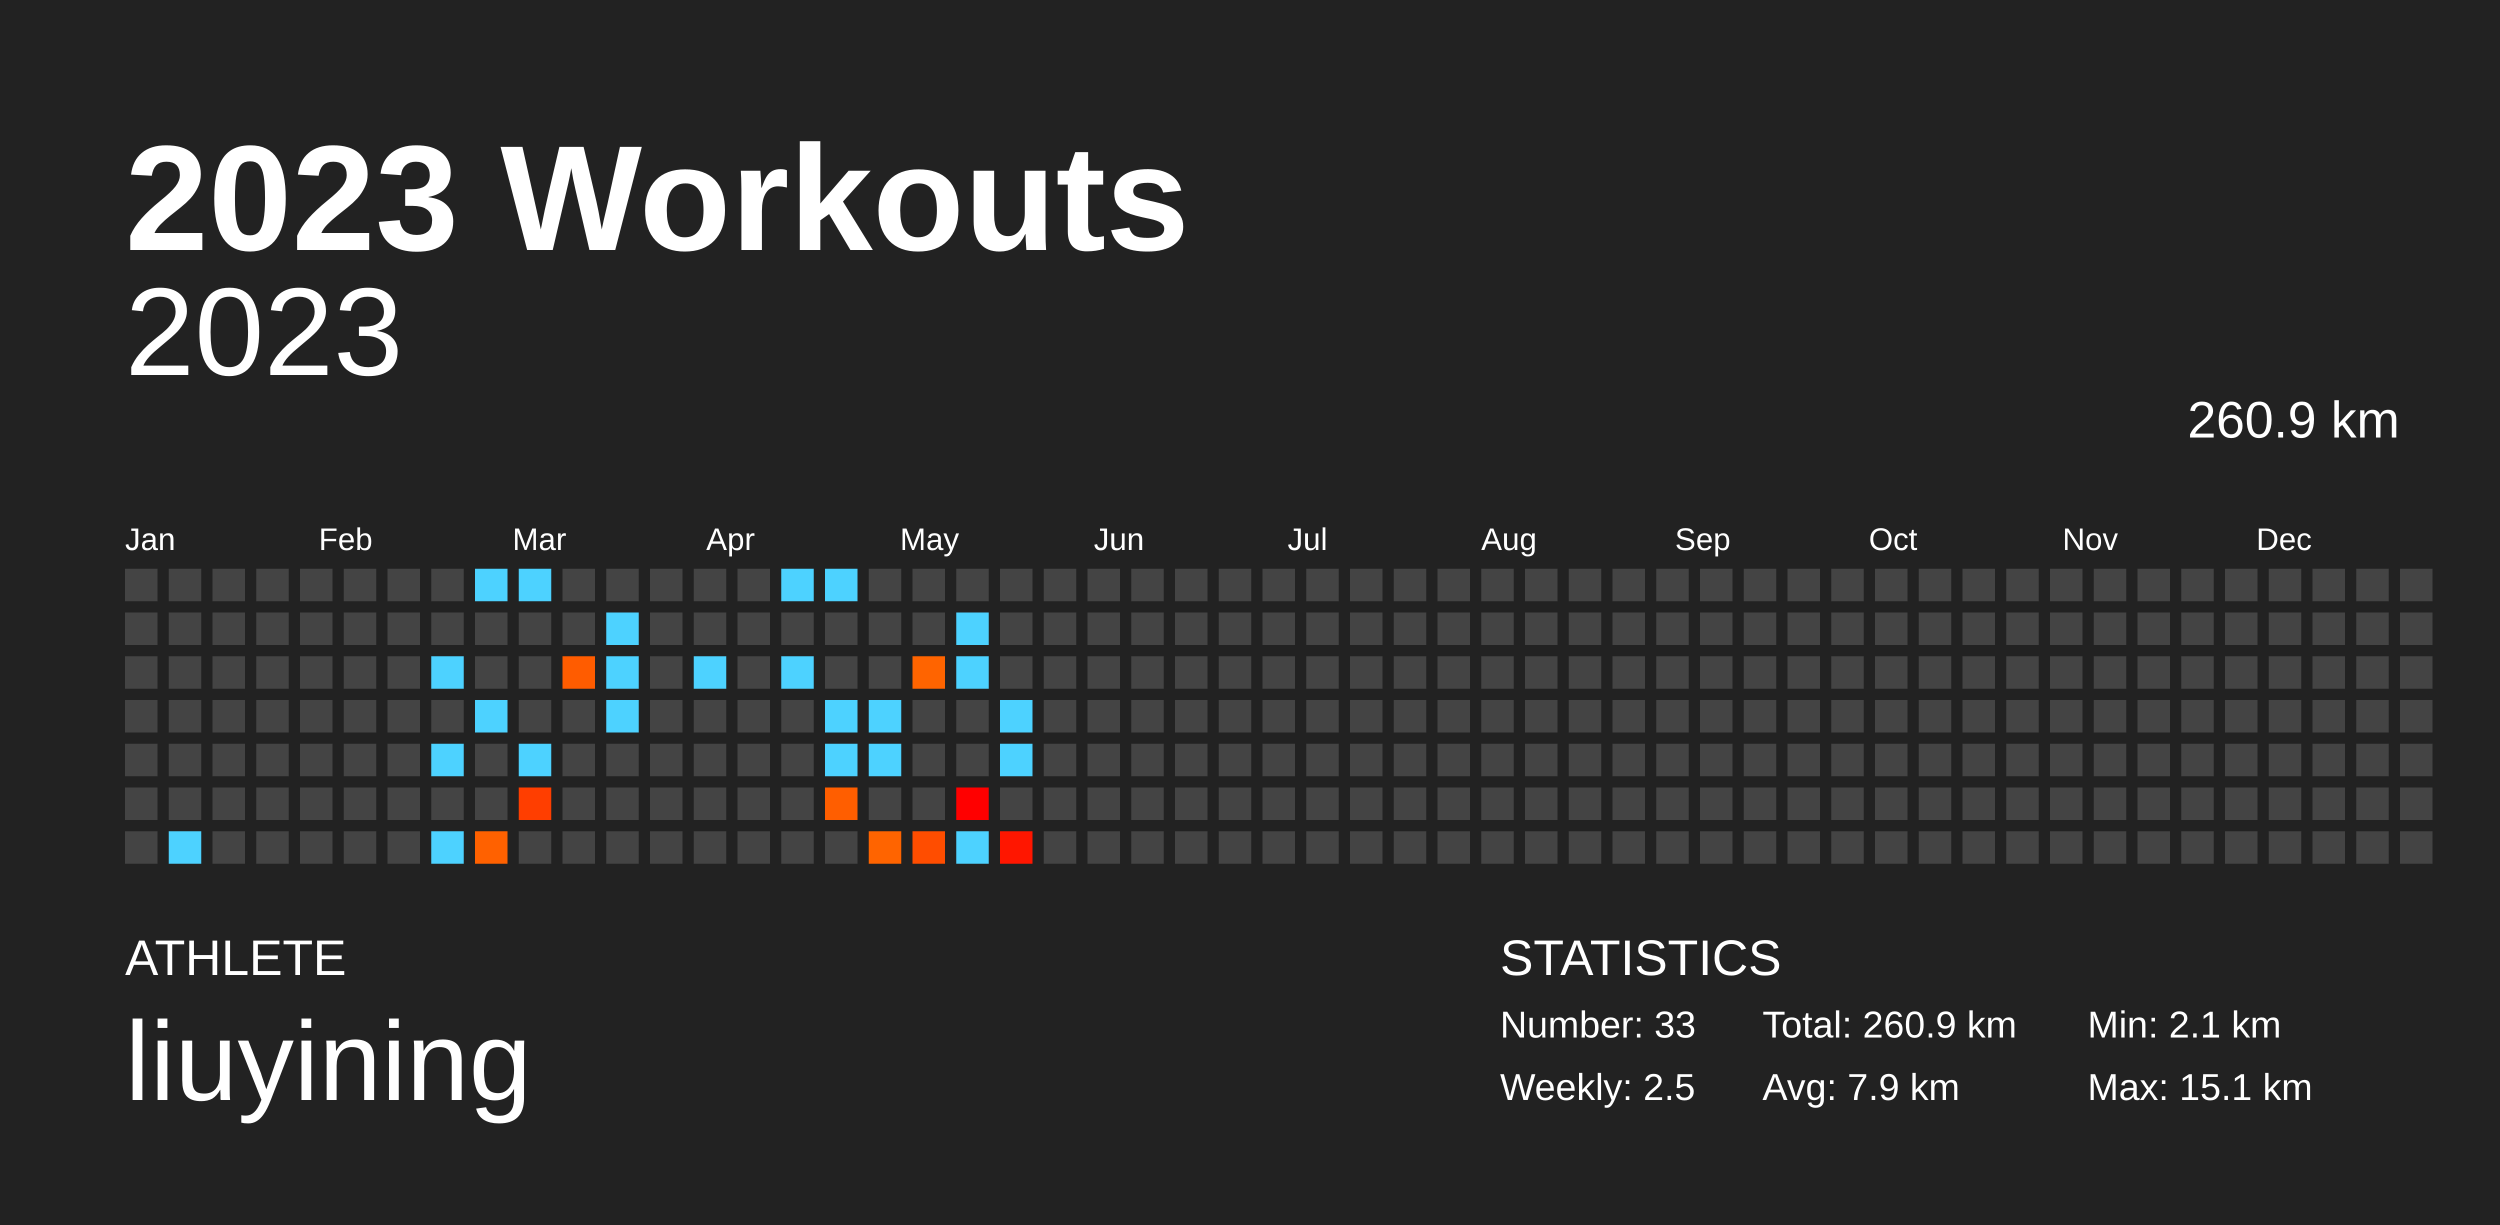
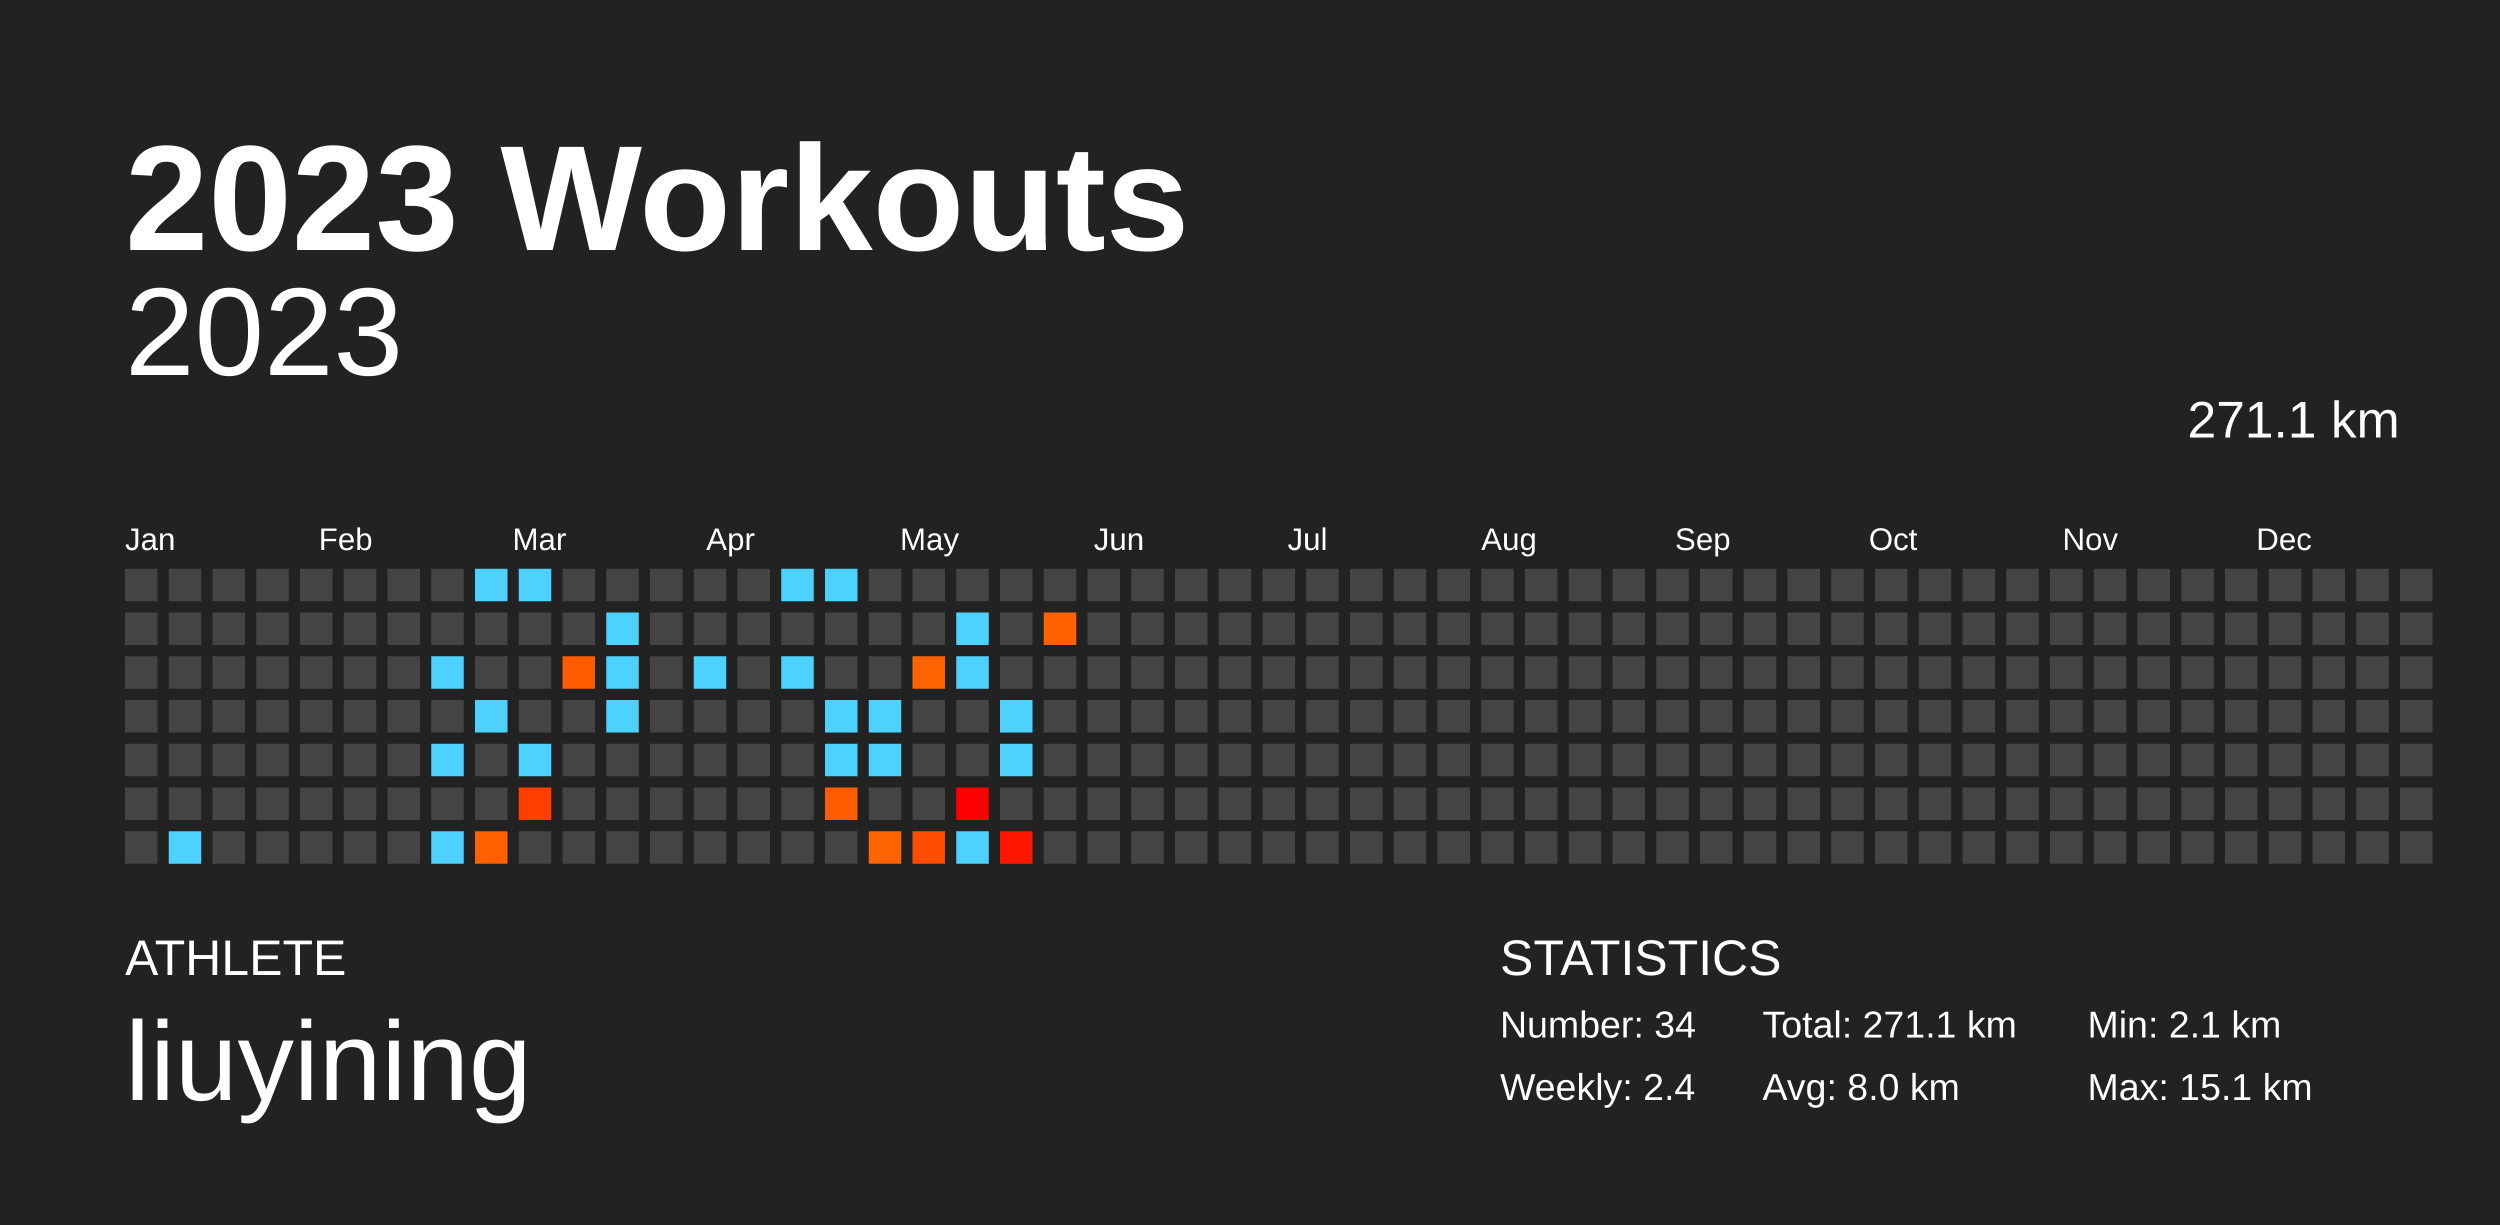
<svg xmlns="http://www.w3.org/2000/svg" baseProfile="full" height="98mm" version="1.1" viewBox="0,0,200,98" width="200mm">
  <defs />
  <rect fill="#222222" height="98" width="200" x="0" y="0" />
  <text fill="#FFFFFF" style="font-size:12px; font-family:Arial; font-weight:bold;" x="10" y="20">2023 Workouts</text>
  <text fill="#FFFFFF" style="font-size:4px; font-family:Arial" x="10" y="78">ATHLETE</text>
  <text fill="#FFFFFF" style="font-size:9px; font-family:Arial" x="10" y="88">liuyining</text>
  <text fill="#FFFFFF" style="font-size:4px; font-family:Arial" x="120" y="78">STATISTICS</text>
-   <text fill="#FFFFFF" style="font-size:3px; font-family:Arial" x="120" y="83">Number: 33</text>
-   <text fill="#FFFFFF" style="font-size:3px; font-family:Arial" x="120" y="88">Weekly: 2.5</text>
-   <text fill="#FFFFFF" style="font-size:3px; font-family:Arial" x="141" y="83">Total: 260.9 km</text>
-   <text fill="#FFFFFF" style="font-size:3px; font-family:Arial" x="141" y="88">Avg: 7.9 km</text>
+   <text fill="#FFFFFF" style="font-size:3px; font-family:Arial" x="120" y="83">Number: 34</text>
+   <text fill="#FFFFFF" style="font-size:3px; font-family:Arial" x="120" y="88">Weekly: 2.4</text>
+   <text fill="#FFFFFF" style="font-size:3px; font-family:Arial" x="141" y="83">Total: 271.1 km</text>
+   <text fill="#FFFFFF" style="font-size:3px; font-family:Arial" x="141" y="88">Avg: 8.0 km</text>
  <text fill="#FFFFFF" style="font-size:3px; font-family:Arial" x="167" y="83">Min: 2.1 km</text>
  <text fill="#FFFFFF" style="font-size:3px; font-family:Arial" x="167" y="88">Max: 15.1 km</text>
  <text alignment-baseline="hanging" fill="#FFFFFF" style="font-size:10.0px; font-family:Arial;" x="10" y="30">2023</text>
-   <text alignment-baseline="hanging" fill="#FFFFFF" style="font-size:4.125px; font-family:Arial;" x="175" y="35">260.9 km</text>
+   <text alignment-baseline="hanging" fill="#FFFFFF" style="font-size:4.125px; font-family:Arial;" x="175" y="35">271.1 km</text>
  <text fill="#FFFFFF" style="font-size:2.5px; font-family:Arial" x="10.0" y="44">Jan</text>
  <text fill="#FFFFFF" style="font-size:2.5px; font-family:Arial" x="25.5" y="44">Feb</text>
  <text fill="#FFFFFF" style="font-size:2.5px; font-family:Arial" x="41.0" y="44">Mar</text>
  <text fill="#FFFFFF" style="font-size:2.5px; font-family:Arial" x="56.5" y="44">Apr</text>
  <text fill="#FFFFFF" style="font-size:2.5px; font-family:Arial" x="72.0" y="44">May</text>
  <text fill="#FFFFFF" style="font-size:2.5px; font-family:Arial" x="87.5" y="44">Jun</text>
  <text fill="#FFFFFF" style="font-size:2.5px; font-family:Arial" x="103.0" y="44">Jul</text>
  <text fill="#FFFFFF" style="font-size:2.5px; font-family:Arial" x="118.5" y="44">Aug</text>
  <text fill="#FFFFFF" style="font-size:2.5px; font-family:Arial" x="134.0" y="44">Sep</text>
  <text fill="#FFFFFF" style="font-size:2.5px; font-family:Arial" x="149.5" y="44">Oct</text>
  <text fill="#FFFFFF" style="font-size:2.5px; font-family:Arial" x="165.0" y="44">Nov</text>
  <text fill="#FFFFFF" style="font-size:2.5px; font-family:Arial" x="180.5" y="44">Dec</text>
  <rect fill="#444444" height="2.6" width="2.6" x="10.0" y="45.5" />
  <rect fill="#444444" height="2.6" width="2.6" x="10.0" y="49.0" />
  <rect fill="#444444" height="2.6" width="2.6" x="10.0" y="52.5" />
  <rect fill="#444444" height="2.6" width="2.6" x="10.0" y="56.0" />
  <rect fill="#444444" height="2.6" width="2.6" x="10.0" y="59.5" />
  <rect fill="#444444" height="2.6" width="2.6" x="10.0" y="63.0" />
  <rect fill="#444444" height="2.6" width="2.6" x="10.0" y="66.5" />
  <rect fill="#444444" height="2.6" width="2.6" x="13.5" y="45.5" />
  <rect fill="#444444" height="2.6" width="2.6" x="13.5" y="49.0" />
  <rect fill="#444444" height="2.6" width="2.6" x="13.5" y="52.5" />
  <rect fill="#444444" height="2.6" width="2.6" x="13.5" y="56.0" />
  <rect fill="#444444" height="2.6" width="2.6" x="13.5" y="59.5" />
  <rect fill="#444444" height="2.6" width="2.6" x="13.5" y="63.0" />
  <rect fill="#4dd2ff" height="2.6" width="2.6" x="13.5" y="66.5" />
  <rect fill="#444444" height="2.6" width="2.6" x="17.0" y="45.5" />
  <rect fill="#444444" height="2.6" width="2.6" x="17.0" y="49.0" />
  <rect fill="#444444" height="2.6" width="2.6" x="17.0" y="52.5" />
  <rect fill="#444444" height="2.6" width="2.6" x="17.0" y="56.0" />
  <rect fill="#444444" height="2.6" width="2.6" x="17.0" y="59.5" />
  <rect fill="#444444" height="2.6" width="2.6" x="17.0" y="63.0" />
  <rect fill="#444444" height="2.6" width="2.6" x="17.0" y="66.5" />
  <rect fill="#444444" height="2.6" width="2.6" x="20.5" y="45.5" />
  <rect fill="#444444" height="2.6" width="2.6" x="20.5" y="49.0" />
  <rect fill="#444444" height="2.6" width="2.6" x="20.5" y="52.5" />
  <rect fill="#444444" height="2.6" width="2.6" x="20.5" y="56.0" />
  <rect fill="#444444" height="2.6" width="2.6" x="20.5" y="59.5" />
  <rect fill="#444444" height="2.6" width="2.6" x="20.5" y="63.0" />
  <rect fill="#444444" height="2.6" width="2.6" x="20.5" y="66.5" />
  <rect fill="#444444" height="2.6" width="2.6" x="24.0" y="45.5" />
  <rect fill="#444444" height="2.6" width="2.6" x="24.0" y="49.0" />
  <rect fill="#444444" height="2.6" width="2.6" x="24.0" y="52.5" />
  <rect fill="#444444" height="2.6" width="2.6" x="24.0" y="56.0" />
  <rect fill="#444444" height="2.6" width="2.6" x="24.0" y="59.5" />
  <rect fill="#444444" height="2.6" width="2.6" x="24.0" y="63.0" />
  <rect fill="#444444" height="2.6" width="2.6" x="24.0" y="66.5" />
  <rect fill="#444444" height="2.6" width="2.6" x="27.5" y="45.5" />
  <rect fill="#444444" height="2.6" width="2.6" x="27.5" y="49.0" />
  <rect fill="#444444" height="2.6" width="2.6" x="27.5" y="52.5" />
  <rect fill="#444444" height="2.6" width="2.6" x="27.5" y="56.0" />
  <rect fill="#444444" height="2.6" width="2.6" x="27.5" y="59.5" />
  <rect fill="#444444" height="2.6" width="2.6" x="27.5" y="63.0" />
  <rect fill="#444444" height="2.6" width="2.6" x="27.5" y="66.5" />
  <rect fill="#444444" height="2.6" width="2.6" x="31.0" y="45.5" />
  <rect fill="#444444" height="2.6" width="2.6" x="31.0" y="49.0" />
  <rect fill="#444444" height="2.6" width="2.6" x="31.0" y="52.5" />
  <rect fill="#444444" height="2.6" width="2.6" x="31.0" y="56.0" />
  <rect fill="#444444" height="2.6" width="2.6" x="31.0" y="59.5" />
  <rect fill="#444444" height="2.6" width="2.6" x="31.0" y="63.0" />
  <rect fill="#444444" height="2.6" width="2.6" x="31.0" y="66.5" />
  <rect fill="#444444" height="2.6" width="2.6" x="34.5" y="45.5" />
  <rect fill="#444444" height="2.6" width="2.6" x="34.5" y="49.0" />
  <rect fill="#4dd2ff" height="2.6" width="2.6" x="34.5" y="52.5" />
  <rect fill="#444444" height="2.6" width="2.6" x="34.5" y="56.0" />
  <rect fill="#4dd2ff" height="2.6" width="2.6" x="34.5" y="59.5" />
  <rect fill="#444444" height="2.6" width="2.6" x="34.5" y="63.0" />
  <rect fill="#4dd2ff" height="2.6" width="2.6" x="34.5" y="66.5" />
  <rect fill="#4dd2ff" height="2.6" width="2.6" x="38.0" y="45.5" />
  <rect fill="#444444" height="2.6" width="2.6" x="38.0" y="49.0" />
  <rect fill="#444444" height="2.6" width="2.6" x="38.0" y="52.5" />
  <rect fill="#4dd2ff" height="2.6" width="2.6" x="38.0" y="56.0" />
  <rect fill="#444444" height="2.6" width="2.6" x="38.0" y="59.5" />
  <rect fill="#444444" height="2.6" width="2.6" x="38.0" y="63.0" />
  <rect fill="#ff6100" height="2.6" width="2.6" x="38.0" y="66.5" />
  <rect fill="#4dd2ff" height="2.6" width="2.6" x="41.5" y="45.5" />
  <rect fill="#444444" height="2.6" width="2.6" x="41.5" y="49.0" />
  <rect fill="#444444" height="2.6" width="2.6" x="41.5" y="52.5" />
  <rect fill="#444444" height="2.6" width="2.6" x="41.5" y="56.0" />
  <rect fill="#4dd2ff" height="2.6" width="2.6" x="41.5" y="59.5" />
  <rect fill="#ff3e00" height="2.6" width="2.6" x="41.5" y="63.0" />
  <rect fill="#444444" height="2.6" width="2.6" x="41.5" y="66.5" />
  <rect fill="#444444" height="2.6" width="2.6" x="45.0" y="45.5" />
  <rect fill="#444444" height="2.6" width="2.6" x="45.0" y="49.0" />
  <rect fill="#ff5c00" height="2.6" width="2.6" x="45.0" y="52.5" />
  <rect fill="#444444" height="2.6" width="2.6" x="45.0" y="56.0" />
  <rect fill="#444444" height="2.6" width="2.6" x="45.0" y="59.5" />
  <rect fill="#444444" height="2.6" width="2.6" x="45.0" y="63.0" />
  <rect fill="#444444" height="2.6" width="2.6" x="45.0" y="66.5" />
  <rect fill="#444444" height="2.6" width="2.6" x="48.5" y="45.5" />
  <rect fill="#4dd2ff" height="2.6" width="2.6" x="48.5" y="49.0" />
  <rect fill="#4dd2ff" height="2.6" width="2.6" x="48.5" y="52.5" />
  <rect fill="#4dd2ff" height="2.6" width="2.6" x="48.5" y="56.0" />
  <rect fill="#444444" height="2.6" width="2.6" x="48.5" y="59.5" />
  <rect fill="#444444" height="2.6" width="2.6" x="48.5" y="63.0" />
  <rect fill="#444444" height="2.6" width="2.6" x="48.5" y="66.5" />
  <rect fill="#444444" height="2.6" width="2.6" x="52.0" y="45.5" />
  <rect fill="#444444" height="2.6" width="2.6" x="52.0" y="49.0" />
  <rect fill="#444444" height="2.6" width="2.6" x="52.0" y="52.5" />
  <rect fill="#444444" height="2.6" width="2.6" x="52.0" y="56.0" />
  <rect fill="#444444" height="2.6" width="2.6" x="52.0" y="59.5" />
  <rect fill="#444444" height="2.6" width="2.6" x="52.0" y="63.0" />
  <rect fill="#444444" height="2.6" width="2.6" x="52.0" y="66.5" />
  <rect fill="#444444" height="2.6" width="2.6" x="55.5" y="45.5" />
  <rect fill="#444444" height="2.6" width="2.6" x="55.5" y="49.0" />
  <rect fill="#4dd2ff" height="2.6" width="2.6" x="55.5" y="52.5" />
  <rect fill="#444444" height="2.6" width="2.6" x="55.5" y="56.0" />
  <rect fill="#444444" height="2.6" width="2.6" x="55.5" y="59.5" />
  <rect fill="#444444" height="2.6" width="2.6" x="55.5" y="63.0" />
  <rect fill="#444444" height="2.6" width="2.6" x="55.5" y="66.5" />
  <rect fill="#444444" height="2.6" width="2.6" x="59.0" y="45.5" />
  <rect fill="#444444" height="2.6" width="2.6" x="59.0" y="49.0" />
  <rect fill="#444444" height="2.6" width="2.6" x="59.0" y="52.5" />
  <rect fill="#444444" height="2.6" width="2.6" x="59.0" y="56.0" />
  <rect fill="#444444" height="2.6" width="2.6" x="59.0" y="59.5" />
  <rect fill="#444444" height="2.6" width="2.6" x="59.0" y="63.0" />
  <rect fill="#444444" height="2.6" width="2.6" x="59.0" y="66.5" />
  <rect fill="#4dd2ff" height="2.6" width="2.6" x="62.5" y="45.5" />
  <rect fill="#444444" height="2.6" width="2.6" x="62.5" y="49.0" />
  <rect fill="#4dd2ff" height="2.6" width="2.6" x="62.5" y="52.5" />
  <rect fill="#444444" height="2.6" width="2.6" x="62.5" y="56.0" />
  <rect fill="#444444" height="2.6" width="2.6" x="62.5" y="59.5" />
  <rect fill="#444444" height="2.6" width="2.6" x="62.5" y="63.0" />
  <rect fill="#444444" height="2.6" width="2.6" x="62.5" y="66.5" />
  <rect fill="#4dd2ff" height="2.6" width="2.6" x="66.0" y="45.5" />
  <rect fill="#444444" height="2.6" width="2.6" x="66.0" y="49.0" />
  <rect fill="#444444" height="2.6" width="2.6" x="66.0" y="52.5" />
  <rect fill="#4dd2ff" height="2.6" width="2.6" x="66.0" y="56.0" />
  <rect fill="#4dd2ff" height="2.6" width="2.6" x="66.0" y="59.5" />
  <rect fill="#ff5e00" height="2.6" width="2.6" x="66.0" y="63.0" />
  <rect fill="#444444" height="2.6" width="2.6" x="66.0" y="66.5" />
  <rect fill="#444444" height="2.6" width="2.6" x="69.5" y="45.5" />
  <rect fill="#444444" height="2.6" width="2.6" x="69.5" y="49.0" />
  <rect fill="#444444" height="2.6" width="2.6" x="69.5" y="52.5" />
  <rect fill="#4dd2ff" height="2.6" width="2.6" x="69.5" y="56.0" />
  <rect fill="#4dd2ff" height="2.6" width="2.6" x="69.5" y="59.5" />
  <rect fill="#444444" height="2.6" width="2.6" x="69.5" y="63.0" />
  <rect fill="#ff6400" height="2.6" width="2.6" x="69.5" y="66.5" />
  <rect fill="#444444" height="2.6" width="2.6" x="73.0" y="45.5" />
  <rect fill="#444444" height="2.6" width="2.6" x="73.0" y="49.0" />
  <rect fill="#ff6400" height="2.6" width="2.6" x="73.0" y="52.5" />
  <rect fill="#444444" height="2.6" width="2.6" x="73.0" y="56.0" />
  <rect fill="#444444" height="2.6" width="2.6" x="73.0" y="59.5" />
  <rect fill="#444444" height="2.6" width="2.6" x="73.0" y="63.0" />
  <rect fill="#ff4d00" height="2.6" width="2.6" x="73.0" y="66.5" />
  <rect fill="#444444" height="2.6" width="2.6" x="76.5" y="45.5" />
  <rect fill="#4dd2ff" height="2.6" width="2.6" x="76.5" y="49.0" />
  <rect fill="#4dd2ff" height="2.6" width="2.6" x="76.5" y="52.5" />
  <rect fill="#444444" height="2.6" width="2.6" x="76.5" y="56.0" />
  <rect fill="#444444" height="2.6" width="2.6" x="76.5" y="59.5" />
  <rect fill="#ff0000" height="2.6" width="2.6" x="76.5" y="63.0" />
  <rect fill="#4dd2ff" height="2.6" width="2.6" x="76.5" y="66.5" />
  <rect fill="#444444" height="2.6" width="2.6" x="80.0" y="45.5" />
  <rect fill="#444444" height="2.6" width="2.6" x="80.0" y="49.0" />
  <rect fill="#444444" height="2.6" width="2.6" x="80.0" y="52.5" />
  <rect fill="#4dd2ff" height="2.6" width="2.6" x="80.0" y="56.0" />
  <rect fill="#4dd2ff" height="2.6" width="2.6" x="80.0" y="59.5" />
  <rect fill="#444444" height="2.6" width="2.6" x="80.0" y="63.0" />
  <rect fill="#ff1600" height="2.6" width="2.6" x="80.0" y="66.5" />
  <rect fill="#444444" height="2.6" width="2.6" x="83.5" y="45.5" />
-   <rect fill="#444444" height="2.6" width="2.6" x="83.5" y="49.0" />
+   <rect fill="#ff6100" height="2.6" width="2.6" x="83.5" y="49.0" />
  <rect fill="#444444" height="2.6" width="2.6" x="83.5" y="52.5" />
  <rect fill="#444444" height="2.6" width="2.6" x="83.5" y="56.0" />
  <rect fill="#444444" height="2.6" width="2.6" x="83.5" y="59.5" />
  <rect fill="#444444" height="2.6" width="2.6" x="83.5" y="63.0" />
  <rect fill="#444444" height="2.6" width="2.6" x="83.5" y="66.5" />
  <rect fill="#444444" height="2.6" width="2.6" x="87.0" y="45.5" />
  <rect fill="#444444" height="2.6" width="2.6" x="87.0" y="49.0" />
  <rect fill="#444444" height="2.6" width="2.6" x="87.0" y="52.5" />
  <rect fill="#444444" height="2.6" width="2.6" x="87.0" y="56.0" />
  <rect fill="#444444" height="2.6" width="2.6" x="87.0" y="59.5" />
  <rect fill="#444444" height="2.6" width="2.6" x="87.0" y="63.0" />
  <rect fill="#444444" height="2.6" width="2.6" x="87.0" y="66.5" />
  <rect fill="#444444" height="2.6" width="2.6" x="90.5" y="45.5" />
  <rect fill="#444444" height="2.6" width="2.6" x="90.5" y="49.0" />
  <rect fill="#444444" height="2.6" width="2.6" x="90.5" y="52.5" />
  <rect fill="#444444" height="2.6" width="2.6" x="90.5" y="56.0" />
  <rect fill="#444444" height="2.6" width="2.6" x="90.5" y="59.5" />
  <rect fill="#444444" height="2.6" width="2.6" x="90.5" y="63.0" />
  <rect fill="#444444" height="2.6" width="2.6" x="90.5" y="66.5" />
  <rect fill="#444444" height="2.6" width="2.6" x="94.0" y="45.5" />
  <rect fill="#444444" height="2.6" width="2.6" x="94.0" y="49.0" />
  <rect fill="#444444" height="2.6" width="2.6" x="94.0" y="52.5" />
  <rect fill="#444444" height="2.6" width="2.6" x="94.0" y="56.0" />
  <rect fill="#444444" height="2.6" width="2.6" x="94.0" y="59.5" />
  <rect fill="#444444" height="2.6" width="2.6" x="94.0" y="63.0" />
  <rect fill="#444444" height="2.6" width="2.6" x="94.0" y="66.5" />
  <rect fill="#444444" height="2.6" width="2.6" x="97.5" y="45.5" />
  <rect fill="#444444" height="2.6" width="2.6" x="97.5" y="49.0" />
  <rect fill="#444444" height="2.6" width="2.6" x="97.5" y="52.5" />
  <rect fill="#444444" height="2.6" width="2.6" x="97.5" y="56.0" />
  <rect fill="#444444" height="2.6" width="2.6" x="97.5" y="59.5" />
  <rect fill="#444444" height="2.6" width="2.6" x="97.5" y="63.0" />
  <rect fill="#444444" height="2.6" width="2.6" x="97.5" y="66.5" />
  <rect fill="#444444" height="2.6" width="2.6" x="101.0" y="45.5" />
  <rect fill="#444444" height="2.6" width="2.6" x="101.0" y="49.0" />
  <rect fill="#444444" height="2.6" width="2.6" x="101.0" y="52.5" />
  <rect fill="#444444" height="2.6" width="2.6" x="101.0" y="56.0" />
  <rect fill="#444444" height="2.6" width="2.6" x="101.0" y="59.5" />
  <rect fill="#444444" height="2.6" width="2.6" x="101.0" y="63.0" />
  <rect fill="#444444" height="2.6" width="2.6" x="101.0" y="66.5" />
  <rect fill="#444444" height="2.6" width="2.6" x="104.5" y="45.5" />
  <rect fill="#444444" height="2.6" width="2.6" x="104.5" y="49.0" />
  <rect fill="#444444" height="2.6" width="2.6" x="104.5" y="52.5" />
  <rect fill="#444444" height="2.6" width="2.6" x="104.5" y="56.0" />
  <rect fill="#444444" height="2.6" width="2.6" x="104.5" y="59.5" />
  <rect fill="#444444" height="2.6" width="2.6" x="104.5" y="63.0" />
  <rect fill="#444444" height="2.6" width="2.6" x="104.5" y="66.5" />
  <rect fill="#444444" height="2.6" width="2.6" x="108.0" y="45.5" />
  <rect fill="#444444" height="2.6" width="2.6" x="108.0" y="49.0" />
  <rect fill="#444444" height="2.6" width="2.6" x="108.0" y="52.5" />
  <rect fill="#444444" height="2.6" width="2.6" x="108.0" y="56.0" />
  <rect fill="#444444" height="2.6" width="2.6" x="108.0" y="59.5" />
  <rect fill="#444444" height="2.6" width="2.6" x="108.0" y="63.0" />
  <rect fill="#444444" height="2.6" width="2.6" x="108.0" y="66.5" />
  <rect fill="#444444" height="2.6" width="2.6" x="111.5" y="45.5" />
  <rect fill="#444444" height="2.6" width="2.6" x="111.5" y="49.0" />
  <rect fill="#444444" height="2.6" width="2.6" x="111.5" y="52.5" />
  <rect fill="#444444" height="2.6" width="2.6" x="111.5" y="56.0" />
  <rect fill="#444444" height="2.6" width="2.6" x="111.5" y="59.5" />
  <rect fill="#444444" height="2.6" width="2.6" x="111.5" y="63.0" />
  <rect fill="#444444" height="2.6" width="2.6" x="111.5" y="66.5" />
  <rect fill="#444444" height="2.6" width="2.6" x="115.0" y="45.5" />
  <rect fill="#444444" height="2.6" width="2.6" x="115.0" y="49.0" />
  <rect fill="#444444" height="2.6" width="2.6" x="115.0" y="52.5" />
  <rect fill="#444444" height="2.6" width="2.6" x="115.0" y="56.0" />
  <rect fill="#444444" height="2.6" width="2.6" x="115.0" y="59.5" />
  <rect fill="#444444" height="2.6" width="2.6" x="115.0" y="63.0" />
  <rect fill="#444444" height="2.6" width="2.6" x="115.0" y="66.5" />
  <rect fill="#444444" height="2.6" width="2.6" x="118.5" y="45.5" />
  <rect fill="#444444" height="2.6" width="2.6" x="118.5" y="49.0" />
  <rect fill="#444444" height="2.6" width="2.6" x="118.5" y="52.5" />
  <rect fill="#444444" height="2.6" width="2.6" x="118.5" y="56.0" />
  <rect fill="#444444" height="2.6" width="2.6" x="118.5" y="59.5" />
  <rect fill="#444444" height="2.6" width="2.6" x="118.5" y="63.0" />
  <rect fill="#444444" height="2.6" width="2.6" x="118.5" y="66.5" />
  <rect fill="#444444" height="2.6" width="2.6" x="122.0" y="45.5" />
  <rect fill="#444444" height="2.6" width="2.6" x="122.0" y="49.0" />
  <rect fill="#444444" height="2.6" width="2.6" x="122.0" y="52.5" />
  <rect fill="#444444" height="2.6" width="2.6" x="122.0" y="56.0" />
  <rect fill="#444444" height="2.6" width="2.6" x="122.0" y="59.5" />
  <rect fill="#444444" height="2.6" width="2.6" x="122.0" y="63.0" />
  <rect fill="#444444" height="2.6" width="2.6" x="122.0" y="66.5" />
  <rect fill="#444444" height="2.6" width="2.6" x="125.5" y="45.5" />
  <rect fill="#444444" height="2.6" width="2.6" x="125.5" y="49.0" />
  <rect fill="#444444" height="2.6" width="2.6" x="125.5" y="52.5" />
  <rect fill="#444444" height="2.6" width="2.6" x="125.5" y="56.0" />
  <rect fill="#444444" height="2.6" width="2.6" x="125.5" y="59.5" />
  <rect fill="#444444" height="2.6" width="2.6" x="125.5" y="63.0" />
  <rect fill="#444444" height="2.6" width="2.6" x="125.5" y="66.5" />
  <rect fill="#444444" height="2.6" width="2.6" x="129.0" y="45.5" />
  <rect fill="#444444" height="2.6" width="2.6" x="129.0" y="49.0" />
  <rect fill="#444444" height="2.6" width="2.6" x="129.0" y="52.5" />
  <rect fill="#444444" height="2.6" width="2.6" x="129.0" y="56.0" />
  <rect fill="#444444" height="2.6" width="2.6" x="129.0" y="59.5" />
  <rect fill="#444444" height="2.6" width="2.6" x="129.0" y="63.0" />
  <rect fill="#444444" height="2.6" width="2.6" x="129.0" y="66.5" />
  <rect fill="#444444" height="2.6" width="2.6" x="132.5" y="45.5" />
  <rect fill="#444444" height="2.6" width="2.6" x="132.5" y="49.0" />
  <rect fill="#444444" height="2.6" width="2.6" x="132.5" y="52.5" />
  <rect fill="#444444" height="2.6" width="2.6" x="132.5" y="56.0" />
  <rect fill="#444444" height="2.6" width="2.6" x="132.5" y="59.5" />
  <rect fill="#444444" height="2.6" width="2.6" x="132.5" y="63.0" />
  <rect fill="#444444" height="2.6" width="2.6" x="132.5" y="66.5" />
  <rect fill="#444444" height="2.6" width="2.6" x="136.0" y="45.5" />
  <rect fill="#444444" height="2.6" width="2.6" x="136.0" y="49.0" />
  <rect fill="#444444" height="2.6" width="2.6" x="136.0" y="52.5" />
  <rect fill="#444444" height="2.6" width="2.6" x="136.0" y="56.0" />
  <rect fill="#444444" height="2.6" width="2.6" x="136.0" y="59.5" />
  <rect fill="#444444" height="2.6" width="2.6" x="136.0" y="63.0" />
  <rect fill="#444444" height="2.6" width="2.6" x="136.0" y="66.5" />
  <rect fill="#444444" height="2.6" width="2.6" x="139.5" y="45.5" />
  <rect fill="#444444" height="2.6" width="2.6" x="139.5" y="49.0" />
  <rect fill="#444444" height="2.6" width="2.6" x="139.5" y="52.5" />
  <rect fill="#444444" height="2.6" width="2.6" x="139.5" y="56.0" />
  <rect fill="#444444" height="2.6" width="2.6" x="139.5" y="59.5" />
  <rect fill="#444444" height="2.6" width="2.6" x="139.5" y="63.0" />
  <rect fill="#444444" height="2.6" width="2.6" x="139.5" y="66.5" />
  <rect fill="#444444" height="2.6" width="2.6" x="143.0" y="45.5" />
  <rect fill="#444444" height="2.6" width="2.6" x="143.0" y="49.0" />
  <rect fill="#444444" height="2.6" width="2.6" x="143.0" y="52.5" />
  <rect fill="#444444" height="2.6" width="2.6" x="143.0" y="56.0" />
  <rect fill="#444444" height="2.6" width="2.6" x="143.0" y="59.5" />
  <rect fill="#444444" height="2.6" width="2.6" x="143.0" y="63.0" />
  <rect fill="#444444" height="2.6" width="2.6" x="143.0" y="66.5" />
  <rect fill="#444444" height="2.6" width="2.6" x="146.5" y="45.5" />
  <rect fill="#444444" height="2.6" width="2.6" x="146.5" y="49.0" />
  <rect fill="#444444" height="2.6" width="2.6" x="146.5" y="52.5" />
  <rect fill="#444444" height="2.6" width="2.6" x="146.5" y="56.0" />
  <rect fill="#444444" height="2.6" width="2.6" x="146.5" y="59.5" />
  <rect fill="#444444" height="2.6" width="2.6" x="146.5" y="63.0" />
  <rect fill="#444444" height="2.6" width="2.6" x="146.5" y="66.5" />
  <rect fill="#444444" height="2.6" width="2.6" x="150.0" y="45.5" />
  <rect fill="#444444" height="2.6" width="2.6" x="150.0" y="49.0" />
  <rect fill="#444444" height="2.6" width="2.6" x="150.0" y="52.5" />
  <rect fill="#444444" height="2.6" width="2.6" x="150.0" y="56.0" />
  <rect fill="#444444" height="2.6" width="2.6" x="150.0" y="59.5" />
  <rect fill="#444444" height="2.6" width="2.6" x="150.0" y="63.0" />
  <rect fill="#444444" height="2.6" width="2.6" x="150.0" y="66.5" />
  <rect fill="#444444" height="2.6" width="2.6" x="153.5" y="45.5" />
  <rect fill="#444444" height="2.6" width="2.6" x="153.5" y="49.0" />
  <rect fill="#444444" height="2.6" width="2.6" x="153.5" y="52.5" />
  <rect fill="#444444" height="2.6" width="2.6" x="153.5" y="56.0" />
  <rect fill="#444444" height="2.6" width="2.6" x="153.5" y="59.5" />
  <rect fill="#444444" height="2.6" width="2.6" x="153.5" y="63.0" />
  <rect fill="#444444" height="2.6" width="2.6" x="153.5" y="66.5" />
  <rect fill="#444444" height="2.6" width="2.6" x="157.0" y="45.5" />
  <rect fill="#444444" height="2.6" width="2.6" x="157.0" y="49.0" />
  <rect fill="#444444" height="2.6" width="2.6" x="157.0" y="52.5" />
  <rect fill="#444444" height="2.6" width="2.6" x="157.0" y="56.0" />
  <rect fill="#444444" height="2.6" width="2.6" x="157.0" y="59.5" />
  <rect fill="#444444" height="2.6" width="2.6" x="157.0" y="63.0" />
  <rect fill="#444444" height="2.6" width="2.6" x="157.0" y="66.5" />
  <rect fill="#444444" height="2.6" width="2.6" x="160.5" y="45.5" />
  <rect fill="#444444" height="2.6" width="2.6" x="160.5" y="49.0" />
  <rect fill="#444444" height="2.6" width="2.6" x="160.5" y="52.5" />
  <rect fill="#444444" height="2.6" width="2.6" x="160.5" y="56.0" />
  <rect fill="#444444" height="2.6" width="2.6" x="160.5" y="59.5" />
  <rect fill="#444444" height="2.6" width="2.6" x="160.5" y="63.0" />
  <rect fill="#444444" height="2.6" width="2.6" x="160.5" y="66.5" />
  <rect fill="#444444" height="2.6" width="2.6" x="164.0" y="45.5" />
  <rect fill="#444444" height="2.6" width="2.6" x="164.0" y="49.0" />
  <rect fill="#444444" height="2.6" width="2.6" x="164.0" y="52.5" />
  <rect fill="#444444" height="2.6" width="2.6" x="164.0" y="56.0" />
  <rect fill="#444444" height="2.6" width="2.6" x="164.0" y="59.5" />
  <rect fill="#444444" height="2.6" width="2.6" x="164.0" y="63.0" />
  <rect fill="#444444" height="2.6" width="2.6" x="164.0" y="66.5" />
  <rect fill="#444444" height="2.6" width="2.6" x="167.5" y="45.5" />
  <rect fill="#444444" height="2.6" width="2.6" x="167.5" y="49.0" />
  <rect fill="#444444" height="2.6" width="2.6" x="167.5" y="52.5" />
  <rect fill="#444444" height="2.6" width="2.6" x="167.5" y="56.0" />
  <rect fill="#444444" height="2.6" width="2.6" x="167.5" y="59.5" />
  <rect fill="#444444" height="2.6" width="2.6" x="167.5" y="63.0" />
  <rect fill="#444444" height="2.6" width="2.6" x="167.5" y="66.5" />
  <rect fill="#444444" height="2.6" width="2.6" x="171.0" y="45.5" />
  <rect fill="#444444" height="2.6" width="2.6" x="171.0" y="49.0" />
  <rect fill="#444444" height="2.6" width="2.6" x="171.0" y="52.5" />
  <rect fill="#444444" height="2.6" width="2.6" x="171.0" y="56.0" />
  <rect fill="#444444" height="2.6" width="2.6" x="171.0" y="59.5" />
  <rect fill="#444444" height="2.6" width="2.6" x="171.0" y="63.0" />
  <rect fill="#444444" height="2.6" width="2.6" x="171.0" y="66.5" />
  <rect fill="#444444" height="2.6" width="2.6" x="174.5" y="45.5" />
  <rect fill="#444444" height="2.6" width="2.6" x="174.5" y="49.0" />
  <rect fill="#444444" height="2.6" width="2.6" x="174.5" y="52.5" />
  <rect fill="#444444" height="2.6" width="2.6" x="174.5" y="56.0" />
  <rect fill="#444444" height="2.6" width="2.6" x="174.5" y="59.5" />
  <rect fill="#444444" height="2.6" width="2.6" x="174.5" y="63.0" />
  <rect fill="#444444" height="2.6" width="2.6" x="174.5" y="66.5" />
  <rect fill="#444444" height="2.6" width="2.6" x="178.0" y="45.5" />
  <rect fill="#444444" height="2.6" width="2.6" x="178.0" y="49.0" />
  <rect fill="#444444" height="2.6" width="2.6" x="178.0" y="52.5" />
  <rect fill="#444444" height="2.6" width="2.6" x="178.0" y="56.0" />
  <rect fill="#444444" height="2.6" width="2.6" x="178.0" y="59.5" />
  <rect fill="#444444" height="2.6" width="2.6" x="178.0" y="63.0" />
  <rect fill="#444444" height="2.6" width="2.6" x="178.0" y="66.5" />
  <rect fill="#444444" height="2.6" width="2.6" x="181.5" y="45.5" />
  <rect fill="#444444" height="2.6" width="2.6" x="181.5" y="49.0" />
  <rect fill="#444444" height="2.6" width="2.6" x="181.5" y="52.5" />
  <rect fill="#444444" height="2.6" width="2.6" x="181.5" y="56.0" />
  <rect fill="#444444" height="2.6" width="2.6" x="181.5" y="59.5" />
  <rect fill="#444444" height="2.6" width="2.6" x="181.5" y="63.0" />
  <rect fill="#444444" height="2.6" width="2.6" x="181.5" y="66.5" />
  <rect fill="#444444" height="2.6" width="2.6" x="185.0" y="45.5" />
  <rect fill="#444444" height="2.6" width="2.6" x="185.0" y="49.0" />
  <rect fill="#444444" height="2.6" width="2.6" x="185.0" y="52.5" />
  <rect fill="#444444" height="2.6" width="2.6" x="185.0" y="56.0" />
  <rect fill="#444444" height="2.6" width="2.6" x="185.0" y="59.5" />
  <rect fill="#444444" height="2.6" width="2.6" x="185.0" y="63.0" />
  <rect fill="#444444" height="2.6" width="2.6" x="185.0" y="66.5" />
  <rect fill="#444444" height="2.6" width="2.6" x="188.5" y="45.5" />
  <rect fill="#444444" height="2.6" width="2.6" x="188.5" y="49.0" />
  <rect fill="#444444" height="2.6" width="2.6" x="188.5" y="52.5" />
  <rect fill="#444444" height="2.6" width="2.6" x="188.5" y="56.0" />
  <rect fill="#444444" height="2.6" width="2.6" x="188.5" y="59.5" />
  <rect fill="#444444" height="2.6" width="2.6" x="188.5" y="63.0" />
  <rect fill="#444444" height="2.6" width="2.6" x="188.5" y="66.5" />
  <rect fill="#444444" height="2.6" width="2.6" x="192.0" y="45.5" />
  <rect fill="#444444" height="2.6" width="2.6" x="192.0" y="49.0" />
  <rect fill="#444444" height="2.6" width="2.6" x="192.0" y="52.5" />
  <rect fill="#444444" height="2.6" width="2.6" x="192.0" y="56.0" />
  <rect fill="#444444" height="2.6" width="2.6" x="192.0" y="59.5" />
  <rect fill="#444444" height="2.6" width="2.6" x="192.0" y="63.0" />
  <rect fill="#444444" height="2.6" width="2.6" x="192.0" y="66.5" />
</svg>
